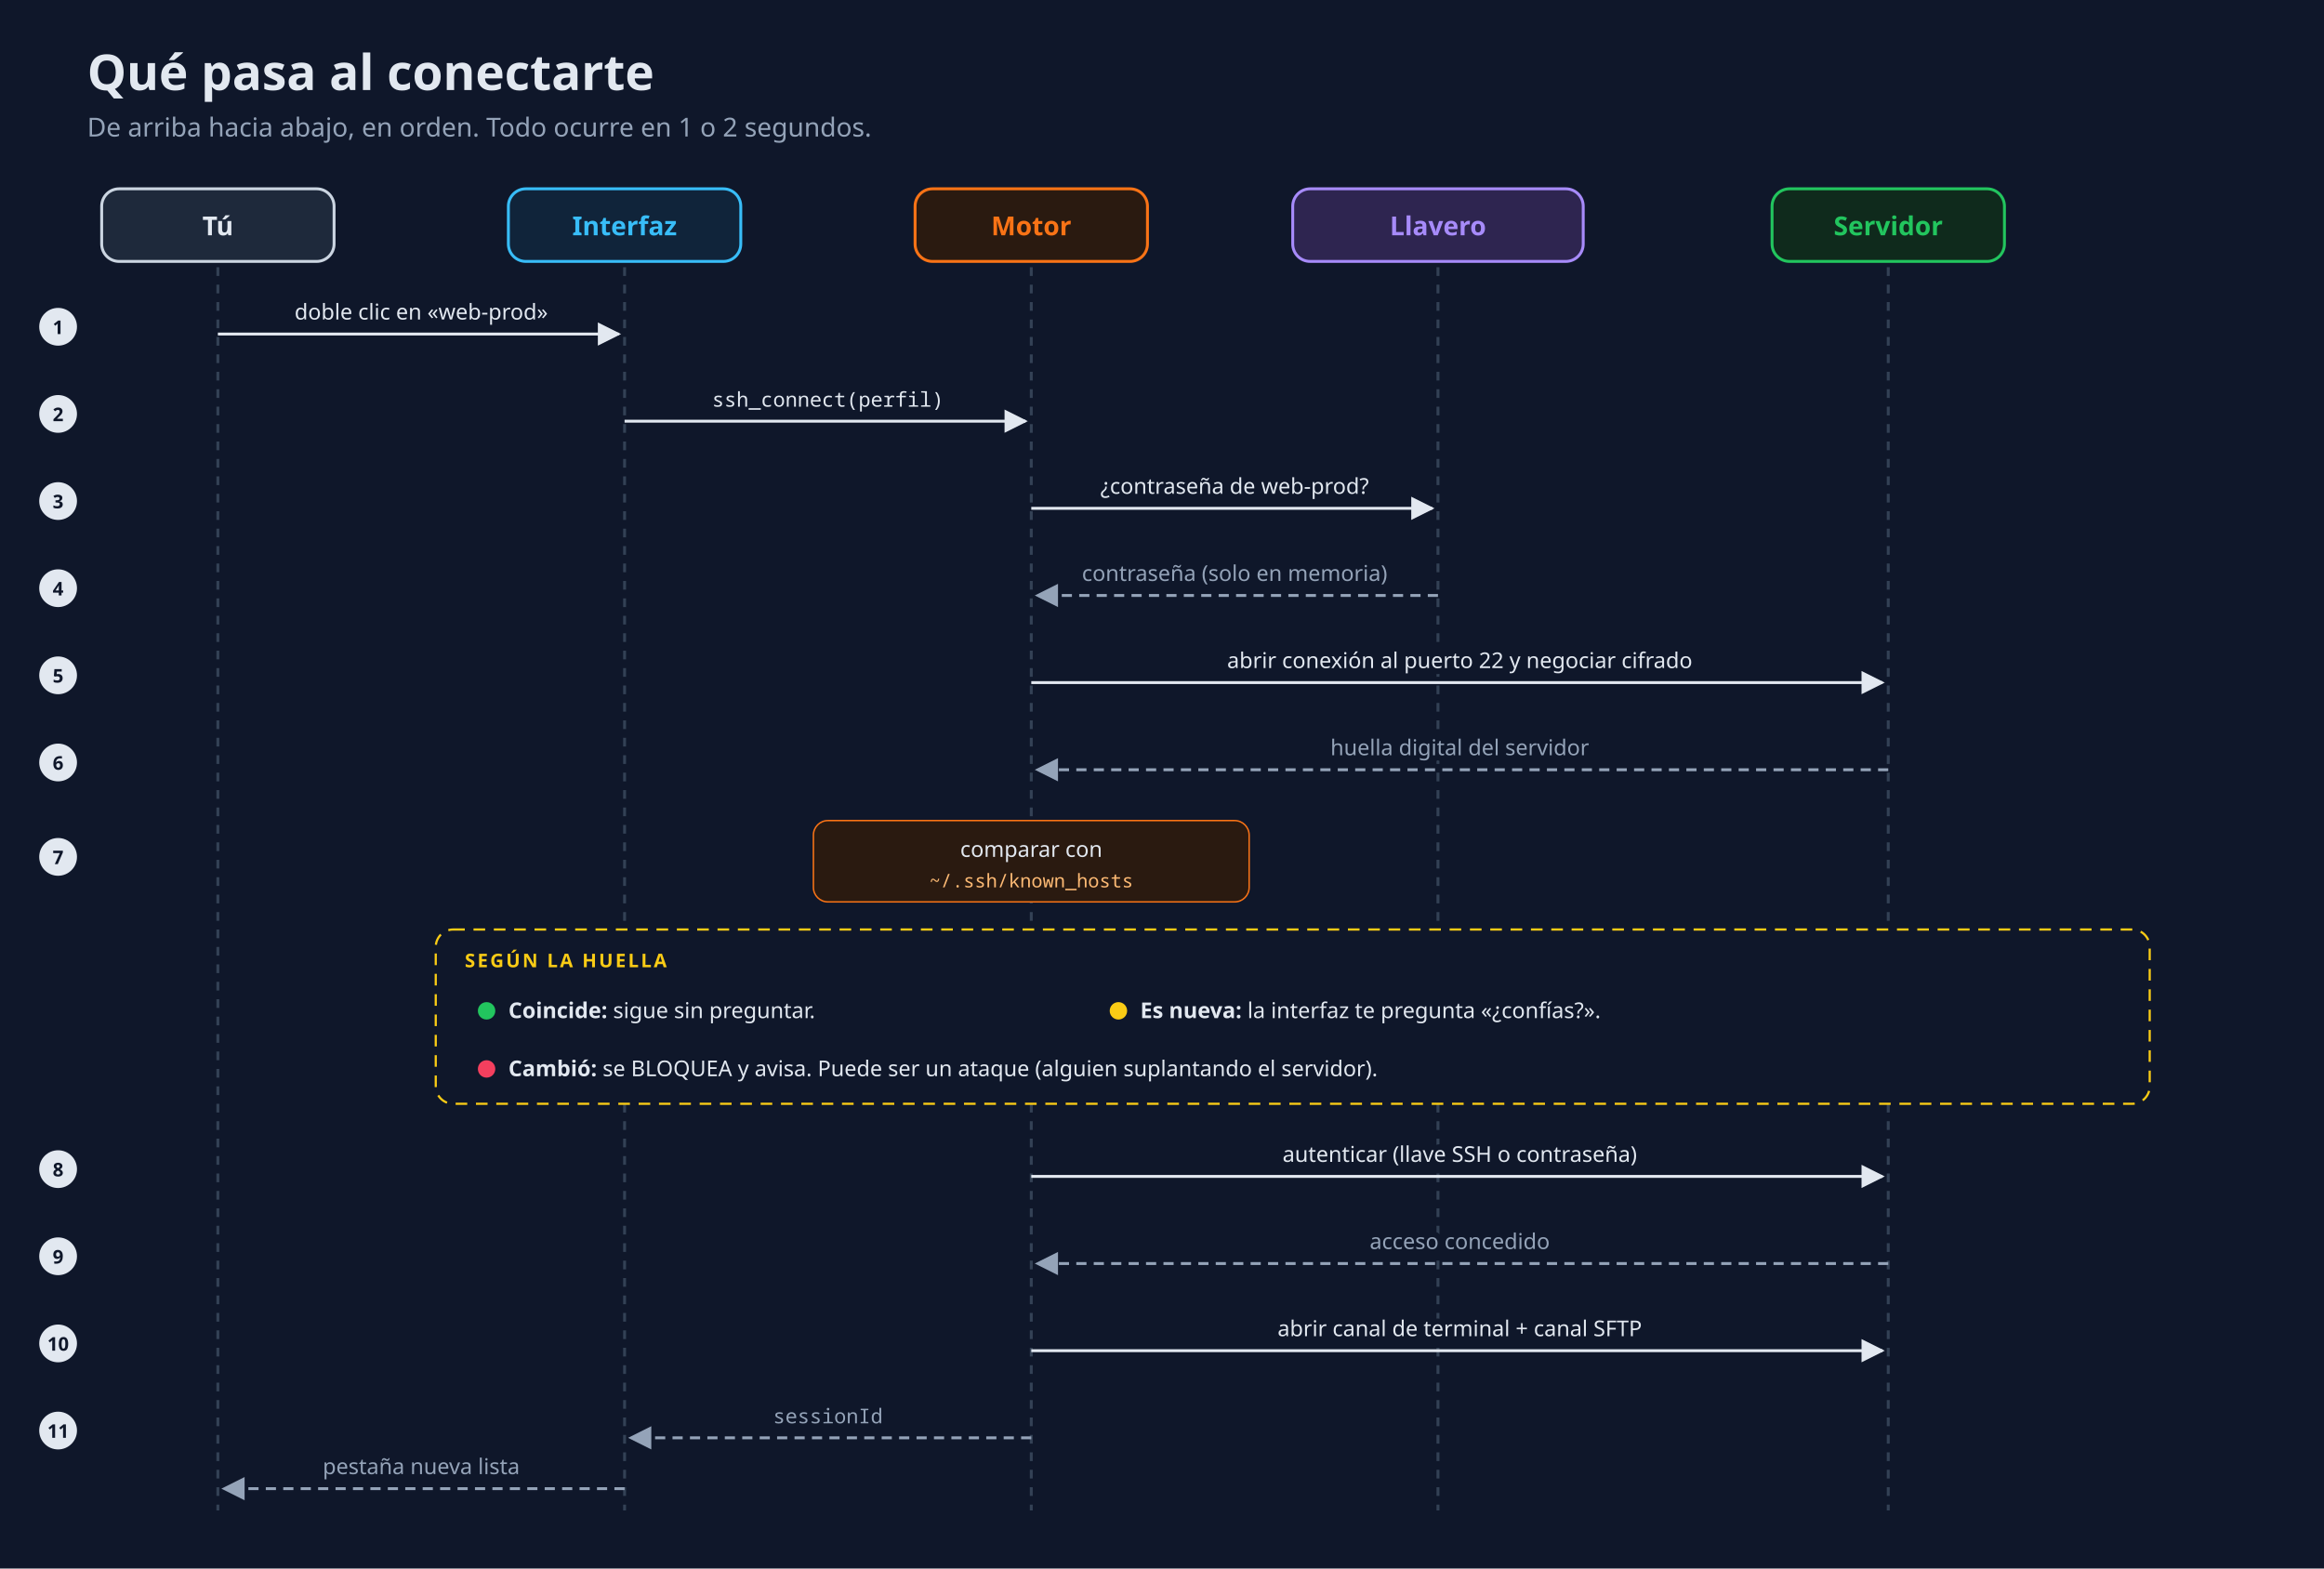
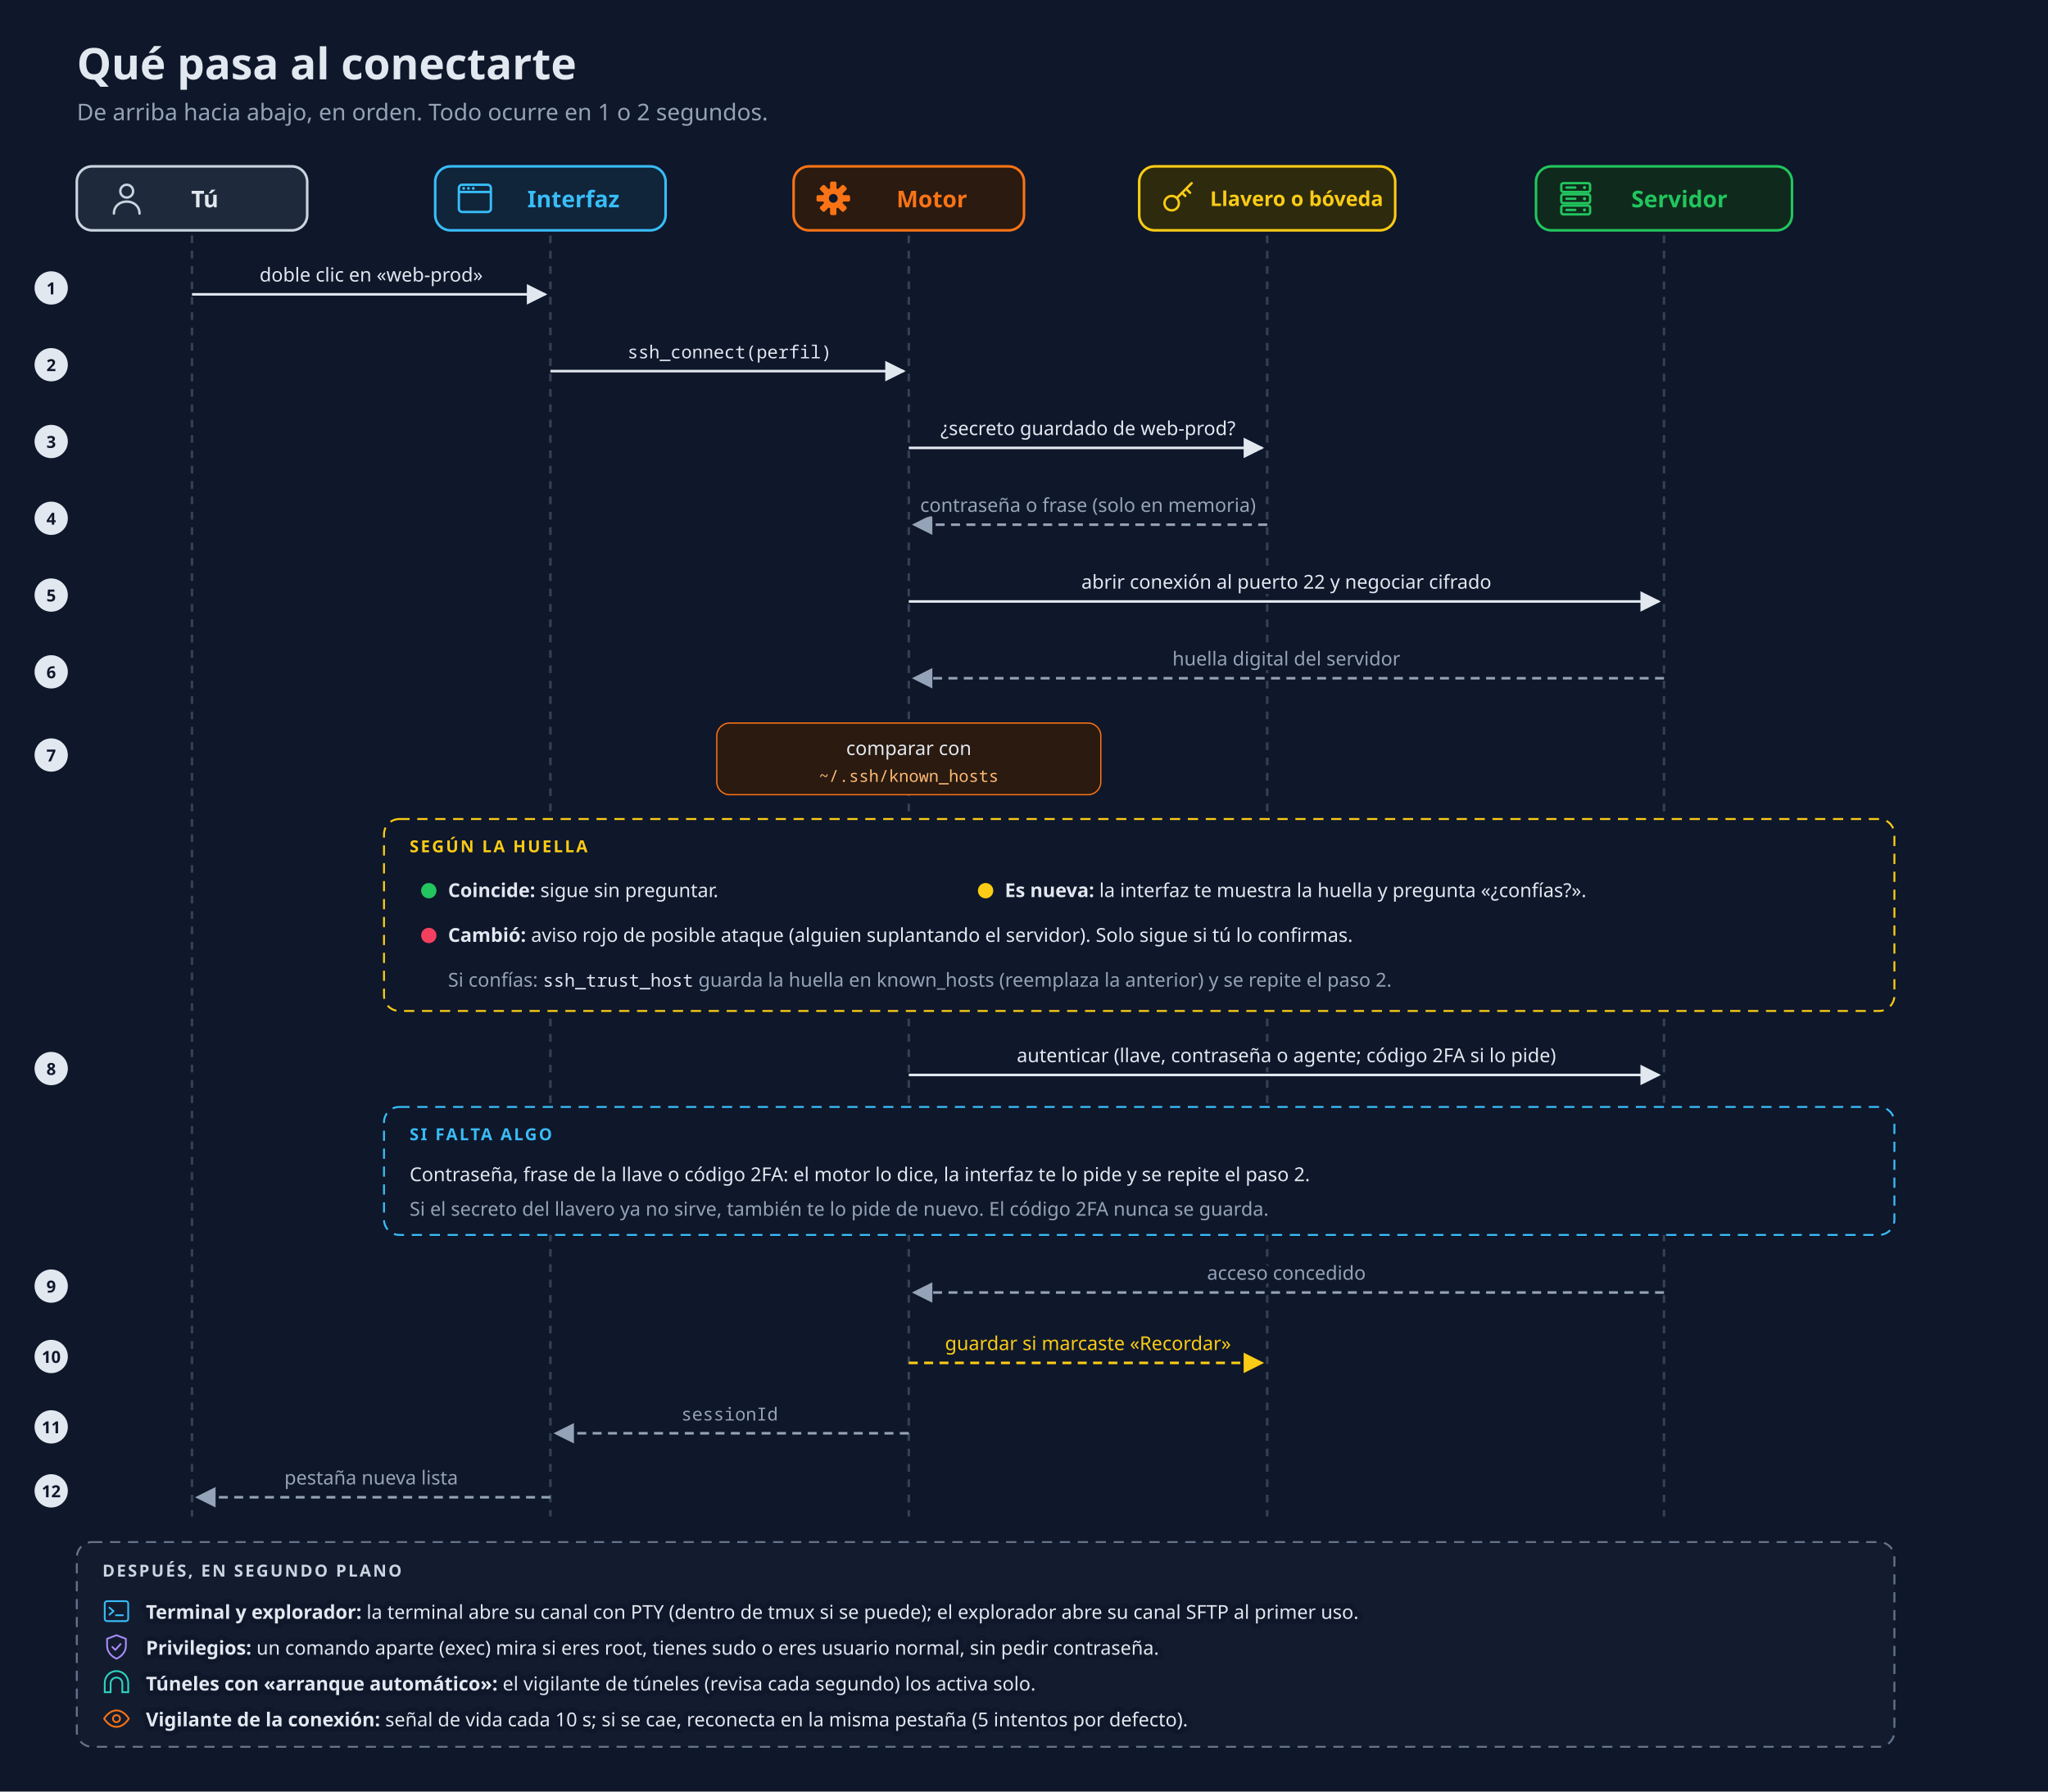
- <svg xmlns="http://www.w3.org/2000/svg" width="1600" height="1080" viewBox="0 0 1600 1080">
+ <svg xmlns="http://www.w3.org/2000/svg" width="1600" height="1400" viewBox="0 0 1600 1400">
  <defs>
    <marker id="m" viewBox="0 0 10 10" refX="9" refY="5" markerWidth="8" markerHeight="8" orient="auto">
      <path d="M0,0 L10,5 L0,10 z" fill="#e2e8f0" />
    </marker>
    <marker id="md" viewBox="0 0 10 10" refX="9" refY="5" markerWidth="8" markerHeight="8" orient="auto">
      <path d="M0,0 L10,5 L0,10 z" fill="#94a3b8" />
    </marker>
+     <marker id="my" viewBox="0 0 10 10" refX="9" refY="5" markerWidth="8" markerHeight="8" orient="auto">
+       <path d="M0,0 L10,5 L0,10 z" fill="#facc15" />
+     </marker>
+     <symbol id="i-pc" viewBox="0 0 48 48">
+       <g fill="none" stroke="currentColor" stroke-width="3" stroke-linecap="round" stroke-linejoin="round">
+         <rect x="5" y="7" width="38" height="26" rx="3" />
+         <path d="M18 41h12M24 33v8" />
+       </g>
+     </symbol>
+     <symbol id="i-window" viewBox="0 0 48 48">
+       <g fill="none" stroke="currentColor" stroke-width="3" stroke-linejoin="round">
+         <rect x="4" y="7" width="40" height="34" rx="4" />
+         <path d="M4 16h40" />
+       </g>
+       <g fill="currentColor">
+         <circle cx="10" cy="11.5" r="1.8" />
+         <circle cx="16" cy="11.5" r="1.8" />
+         <circle cx="22" cy="11.5" r="1.8" />
+       </g>
+     </symbol>
+     <symbol id="i-gear" viewBox="0 0 48 48">
+       <g fill="currentColor">
+         <rect x="20" y="3" width="8" height="10" rx="2" />
+         <rect x="20" y="35" width="8" height="10" rx="2" />
+         <rect x="3" y="20" width="10" height="8" rx="2" />
+         <rect x="35" y="20" width="10" height="8" rx="2" />
+         <rect x="20" y="3" width="8" height="10" rx="2" transform="rotate(45 24 24)" />
+         <rect x="20" y="35" width="8" height="10" rx="2" transform="rotate(45 24 24)" />
+         <rect x="3" y="20" width="10" height="8" rx="2" transform="rotate(45 24 24)" />
+         <rect x="35" y="20" width="10" height="8" rx="2" transform="rotate(45 24 24)" />
+       </g>
+       <circle cx="24" cy="24" r="13" fill="currentColor" />
+       <circle cx="24" cy="24" r="5.5" fill="#0f172a" />
+     </symbol>
+     <symbol id="i-server" viewBox="0 0 48 48">
+       <g fill="none" stroke="currentColor" stroke-width="3" stroke-linejoin="round">
+         <rect x="6" y="5" width="36" height="11" rx="2.5" />
+         <rect x="6" y="19" width="36" height="11" rx="2.5" />
+         <rect x="6" y="33" width="36" height="11" rx="2.5" />
+       </g>
+       <g fill="currentColor">
+         <circle cx="35" cy="10.5" r="2" />
+         <circle cx="35" cy="24.5" r="2" />
+         <circle cx="35" cy="38.5" r="2" />
+         <rect x="11" y="9" width="14" height="3" rx="1.5" />
+         <rect x="11" y="23" width="14" height="3" rx="1.5" />
+         <rect x="11" y="37" width="14" height="3" rx="1.5" />
+       </g>
+     </symbol>
+     <symbol id="i-cloud" viewBox="0 0 48 48">
+       <path d="M14 38h22a9 9 0 0 0 1-17.9A12 12 0 0 0 14.3 17 10.5 10.5 0 0 0 14 38z" fill="none" stroke="currentColor" stroke-width="3" stroke-linejoin="round" />
+     </symbol>
+     <symbol id="i-git" viewBox="0 0 48 48">
+       <g fill="none" stroke="currentColor" stroke-width="3" stroke-linecap="round">
+         <circle cx="14" cy="10" r="5" />
+         <circle cx="14" cy="38" r="5" />
+         <circle cx="34" cy="16" r="5" />
+         <path d="M14 15v18M34 21c0 9-20 6-20 12" />
+       </g>
+     </symbol>
+     <symbol id="i-db" viewBox="0 0 48 48">
+       <g fill="none" stroke="currentColor" stroke-width="3">
+         <ellipse cx="24" cy="10" rx="16" ry="6" />
+         <path d="M8 10v28c0 3.3 7.2 6 16 6s16-2.7 16-6V10" />
+         <path d="M8 19c0 3.3 7.2 6 16 6s16-2.7 16-6M8 28.5c0 3.3 7.2 6 16 6s16-2.7 16-6" />
+       </g>
+     </symbol>
+     <symbol id="i-key" viewBox="0 0 48 48">
+       <g fill="none" stroke="currentColor" stroke-width="3" stroke-linecap="round" stroke-linejoin="round">
+         <circle cx="15" cy="30" r="9" />
+         <path d="M21.5 23.5 40 5M33 12l5 5M28 17l4 4" />
+       </g>
+     </symbol>
+     <symbol id="i-folder" viewBox="0 0 48 48">
+       <path d="M5 13a3 3 0 0 1 3-3h10l4 5h18a3 3 0 0 1 3 3v19a3 3 0 0 1-3 3H8a3 3 0 0 1-3-3z" fill="none" stroke="currentColor" stroke-width="3" stroke-linejoin="round" />
+     </symbol>
+     <symbol id="i-file" viewBox="0 0 48 48">
+       <g fill="none" stroke="currentColor" stroke-width="3" stroke-linejoin="round">
+         <path d="M12 4h17l9 9v31H12z" />
+         <path d="M29 4v9h9M18 24h14M18 31h14" />
+       </g>
+     </symbol>
+     <symbol id="i-lock" viewBox="0 0 48 48">
+       <g fill="none" stroke="currentColor" stroke-width="3" stroke-linejoin="round">
+         <rect x="9" y="21" width="30" height="22" rx="3" />
+         <path d="M15 21v-6a9 9 0 0 1 18 0v6" />
+       </g>
+       <circle cx="24" cy="32" r="3" fill="currentColor" />
+     </symbol>
+     <symbol id="i-chip" viewBox="0 0 48 48">
+       <g fill="none" stroke="currentColor" stroke-width="3" stroke-linecap="round">
+         <rect x="12" y="12" width="24" height="24" rx="3" />
+         <path d="M18 5v6M24 5v6M30 5v6M18 37v6M24 37v6M30 37v6M5 18h6M5 24h6M5 30h6M37 18h6M37 24h6M37 30h6" />
+       </g>
+       <rect x="19" y="19" width="10" height="10" rx="1.5" fill="currentColor" />
+     </symbol>
+     <symbol id="i-box" viewBox="0 0 48 48">
+       <g fill="none" stroke="currentColor" stroke-width="3" stroke-linejoin="round">
+         <path d="M24 4 42 13v22L24 44 6 35V13z" />
+         <path d="M6 13l18 9 18-9M24 22v22" />
+       </g>
+     </symbol>
+     <symbol id="i-term" viewBox="0 0 48 48">
+       <g fill="none" stroke="currentColor" stroke-width="3" stroke-linecap="round" stroke-linejoin="round">
+         <rect x="4" y="7" width="40" height="34" rx="4" />
+         <path d="M12 18l7 6-7 6M23 31h12" />
+       </g>
+     </symbol>
+     <symbol id="i-shield" viewBox="0 0 48 48">
+       <g fill="none" stroke="currentColor" stroke-width="3" stroke-linejoin="round" stroke-linecap="round">
+         <path d="M24 4 40 10v12c0 10-7 18-16 22C15 40 8 32 8 22V10z" />
+         <path d="M17 24l5 5 9-10" />
+       </g>
+     </symbol>
+     <symbol id="i-chart" viewBox="0 0 48 48">
+       <g fill="none" stroke="currentColor" stroke-width="3" stroke-linecap="round" stroke-linejoin="round">
+         <path d="M6 6v36h36" />
+         <path d="M12 32l9-10 7 6 12-15" />
+       </g>
+     </symbol>
+     <symbol id="i-user" viewBox="0 0 48 48">
+       <g fill="none" stroke="currentColor" stroke-width="3" stroke-linecap="round">
+         <circle cx="24" cy="15" r="8" />
+         <path d="M8 43c0-9 7-15 16-15s16 6 16 15" />
+       </g>
+     </symbol>
+     <symbol id="i-tunnel" viewBox="0 0 48 48">
+       <g fill="none" stroke="currentColor" stroke-width="3" stroke-linecap="round" stroke-linejoin="round">
+         <path d="M4 40V24a20 20 0 0 1 40 0v16" />
+         <path d="M14 40V25a10 10 0 0 1 20 0v15" />
+         <path d="M4 40h10M34 40h10" />
+       </g>
+     </symbol>
+     <symbol id="i-globe" viewBox="0 0 48 48">
+       <g fill="none" stroke="currentColor" stroke-width="3">
+         <circle cx="24" cy="24" r="19" />
+         <ellipse cx="24" cy="24" rx="8" ry="19" />
+         <path d="M5 24h38M8 14h32M8 34h32" />
+       </g>
+     </symbol>
+     <symbol id="i-play" viewBox="0 0 48 48">
+       <path d="M14 8l26 16-26 16z" fill="none" stroke="currentColor" stroke-width="3" stroke-linejoin="round" />
+     </symbol>
+     <symbol id="i-stop" viewBox="0 0 48 48">
+       <rect x="9" y="9" width="30" height="30" rx="4" fill="none" stroke="currentColor" stroke-width="3" />
+     </symbol>
+     <symbol id="i-tag" viewBox="0 0 48 48">
+       <g fill="none" stroke="currentColor" stroke-width="3" stroke-linejoin="round">
+         <path d="M5 6h18l20 20-17 17L5 23z" />
+       </g>
+       <circle cx="14" cy="15" r="3" fill="currentColor" />
+     </symbol>
+     <symbol id="i-download" viewBox="0 0 48 48">
+       <g fill="none" stroke="currentColor" stroke-width="3" stroke-linecap="round" stroke-linejoin="round">
+         <path d="M24 6v24M14 21l10 10 10-10M6 36v6h36v-6" />
+       </g>
+     </symbol>
+     <symbol id="i-hand" viewBox="0 0 48 48">
+       <g fill="none" stroke="currentColor" stroke-width="3" stroke-linecap="round" stroke-linejoin="round">
+         <path d="M16 26V9a3 3 0 0 1 6 0v14M22 21V6a3 3 0 0 1 6 0v15M28 21V9a3 3 0 0 1 6 0v14M34 23v-7a3 3 0 0 1 6 0v12c0 9-6 16-15 16-6 0-9-3-12-7l-6-9a3 3 0 0 1 5-3l3 3" />
+       </g>
+     </symbol>
+     <symbol id="i-history" viewBox="0 0 48 48">
+       <g fill="none" stroke="currentColor" stroke-width="3" stroke-linecap="round" stroke-linejoin="round">
+         <path d="M7 24a17 17 0 1 0 5-12" />
+         <path d="M6 6v8h8M24 14v11l7 4" />
+       </g>
+     </symbol>
+     <symbol id="i-eye" viewBox="0 0 48 48">
+       <g fill="none" stroke="currentColor" stroke-width="3" stroke-linejoin="round">
+         <path d="M3 24s8-14 21-14 21 14 21 14-8 14-21 14S3 24 3 24z" />
+         <circle cx="24" cy="24" r="6" />
+       </g>
+     </symbol>
  </defs>
  <style>
    text{font-family:'Noto Sans','DejaVu Sans',sans-serif;fill:#e2e8f0}
    .t{font-size:34px;font-weight:700}
    .st{font-size:18px;fill:#94a3b8}
    .hd{font-size:18px;font-weight:700}
    .l{font-size:15px;paint-order:stroke;stroke:#0f172a;stroke-width:8px;stroke-linejoin:round}
    .ld{font-size:15px;fill:#94a3b8;paint-order:stroke;stroke:#0f172a;stroke-width:8px;stroke-linejoin:round}
    .n{font-size:13px;font-weight:700;fill:#0f172a}
    .mono{font-family:'Noto Sans Mono','DejaVu Sans Mono',monospace}
    .ll{stroke:#334155;stroke-width:2;stroke-dasharray:6 6}
    .a{stroke:#e2e8f0;stroke-width:2}
    .r{stroke:#94a3b8;stroke-width:2;stroke-dasharray:7 5}
+     .z{font-size:13px;font-weight:700;letter-spacing:1.5px}
  </style>
-   <rect width="1600" height="1080" fill="#0f172a" />
+   <rect width="1600" height="1400" fill="#0f172a" />
  <text x="60" y="62" class="t">Qué pasa al conectarte</text>
  <text x="60" y="94" class="st">De arriba hacia abajo, en orden. Todo ocurre en 1 o 2 segundos.</text>
-   <rect x="70" y="130" width="160" height="50" rx="12" fill="#1e293b" stroke="#cbd5e1" stroke-width="2" />
-   <text x="150" y="162" text-anchor="middle" class="hd">Tú</text>
-   <rect x="350" y="130" width="160" height="50" rx="12" fill="#10243a" stroke="#38bdf8" stroke-width="2" />
-   <text x="430" y="162" text-anchor="middle" class="hd" style="fill:#38bdf8">Interfaz</text>
-   <rect x="630" y="130" width="160" height="50" rx="12" fill="#2a1a10" stroke="#f97316" stroke-width="2" />
-   <text x="710" y="162" text-anchor="middle" class="hd" style="fill:#f97316">Motor</text>
-   <rect x="890" y="130" width="200" height="50" rx="12" fill="#2e2550" stroke="#a78bfa" stroke-width="2" />
-   <text x="990" y="162" text-anchor="middle" class="hd" style="fill:#a78bfa">Llavero</text>
-   <rect x="1220" y="130" width="160" height="50" rx="12" fill="#0f2a1c" stroke="#22c55e" stroke-width="2" />
-   <text x="1300" y="162" text-anchor="middle" class="hd" style="fill:#22c55e">Servidor</text>
-   <line x1="150" y1="184" x2="150" y2="1040" class="ll" />
-   <line x1="430" y1="184" x2="430" y2="1040" class="ll" />
-   <line x1="710" y1="184" x2="710" y2="1040" class="ll" />
-   <line x1="990" y1="184" x2="990" y2="1040" class="ll" />
-   <line x1="1300" y1="184" x2="1300" y2="1040" class="ll" />
+   <rect x="60" y="130" width="180" height="50" rx="12" fill="#1e293b" stroke="#cbd5e1" stroke-width="2" />
+   <use href="#i-user" x="84" y="140" width="30" height="30" style="color:#cbd5e1" />
+   <text x="160" y="162" text-anchor="middle" class="hd">Tú</text>
+   <rect x="340" y="130" width="180" height="50" rx="12" fill="#10243a" stroke="#38bdf8" stroke-width="2" />
+   <use href="#i-window" x="356" y="140" width="30" height="30" style="color:#38bdf8" />
+   <text x="448" y="162" text-anchor="middle" class="hd" style="fill:#38bdf8">Interfaz</text>
+   <rect x="620" y="130" width="180" height="50" rx="12" fill="#2a1a10" stroke="#f97316" stroke-width="2" />
+   <use href="#i-gear" x="636" y="140" width="30" height="30" style="color:#f97316" />
+   <text x="728" y="162" text-anchor="middle" class="hd" style="fill:#f97316">Motor</text>
+   <rect x="890" y="130" width="200" height="50" rx="12" fill="#2e2a0e" stroke="#facc15" stroke-width="2" />
+   <use href="#i-key" x="906" y="140" width="30" height="30" style="color:#facc15" />
+   <text x="1013" y="161" text-anchor="middle" class="hd" style="fill:#facc15;font-size:16px">Llavero o bóveda</text>
+   <rect x="1200" y="130" width="200" height="50" rx="12" fill="#0f2a1c" stroke="#22c55e" stroke-width="2" />
+   <use href="#i-server" x="1216" y="140" width="30" height="30" style="color:#22c55e" />
+   <text x="1312" y="162" text-anchor="middle" class="hd" style="fill:#22c55e">Servidor</text>
+   <line x1="150" y1="184" x2="150" y2="1185" class="ll" />
+   <line x1="430" y1="184" x2="430" y2="1185" class="ll" />
+   <line x1="710" y1="184" x2="710" y2="1185" class="ll" />
+   <line x1="990" y1="184" x2="990" y2="1185" class="ll" />
+   <line x1="1300" y1="184" x2="1300" y2="1185" class="ll" />
  <circle cx="40" cy="225" r="13" fill="#e2e8f0" />
  <text x="40" y="230" text-anchor="middle" class="n">1</text>
  <line x1="150" y1="230" x2="426" y2="230" class="a" marker-end="url(#m)" />
  <text x="290" y="220" text-anchor="middle" class="l">doble clic en «web-prod»</text>
  <circle cx="40" cy="285" r="13" fill="#e2e8f0" />
  <text x="40" y="290" text-anchor="middle" class="n">2</text>
  <line x1="430" y1="290" x2="706" y2="290" class="a" marker-end="url(#m)" />
  <text x="570" y="280" text-anchor="middle" class="l mono" style="font-size:14px">ssh_connect(perfil)</text>
  <circle cx="40" cy="345" r="13" fill="#e2e8f0" />
  <text x="40" y="350" text-anchor="middle" class="n">3</text>
  <line x1="710" y1="350" x2="986" y2="350" class="a" marker-end="url(#m)" />
-   <text x="850" y="340" text-anchor="middle" class="l">¿contraseña de web-prod?</text>
+   <text x="850" y="340" text-anchor="middle" class="l">¿secreto guardado de web-prod?</text>
  <circle cx="40" cy="405" r="13" fill="#e2e8f0" />
  <text x="40" y="410" text-anchor="middle" class="n">4</text>
  <line x1="990" y1="410" x2="714" y2="410" class="r" marker-end="url(#md)" />
-   <text x="850" y="400" text-anchor="middle" class="ld">contraseña (solo en memoria)</text>
+   <text x="850" y="400" text-anchor="middle" class="ld">contraseña o frase (solo en memoria)</text>
  <circle cx="40" cy="465" r="13" fill="#e2e8f0" />
  <text x="40" y="470" text-anchor="middle" class="n">5</text>
  <line x1="710" y1="470" x2="1296" y2="470" class="a" marker-end="url(#m)" />
  <text x="1005" y="460" text-anchor="middle" class="l">abrir conexión al puerto 22 y negociar cifrado</text>
  <circle cx="40" cy="525" r="13" fill="#e2e8f0" />
  <text x="40" y="530" text-anchor="middle" class="n">6</text>
  <line x1="1300" y1="530" x2="714" y2="530" class="r" marker-end="url(#md)" />
  <text x="1005" y="520" text-anchor="middle" class="ld">huella digital del servidor</text>
  <circle cx="40" cy="590" r="13" fill="#e2e8f0" />
  <text x="40" y="595" text-anchor="middle" class="n">7</text>
  <rect x="560" y="565" width="300" height="56" rx="10" fill="#2a1a10" stroke="#f97316" />
  <text x="710" y="590" text-anchor="middle" style="font-size:15px">comparar con</text>
  <text x="710" y="611" text-anchor="middle" class="mono" style="font-size:13px;fill:#fdba74">~/.ssh/known_hosts</text>
-   <rect x="300" y="640" width="1180" height="120" rx="12" fill="#0f172a" stroke="#facc15" stroke-width="1.5" stroke-dasharray="8 6" />
-   <text x="320" y="666" style="font-size:13px;font-weight:700;letter-spacing:1.5px;fill:#facc15">SEGÚN LA HUELLA</text>
+   <rect x="300" y="640" width="1180" height="150" rx="12" fill="#0f172a" stroke="#facc15" stroke-width="1.5" stroke-dasharray="8 6" />
+   <text x="320" y="666" class="z" style="fill:#facc15">SEGÚN LA HUELLA</text>
  <circle cx="335" cy="696" r="6" fill="#22c55e" />
  <text x="350" y="701" class="l">
    <tspan font-weight="700">Coincide:</tspan> sigue sin preguntar.</text>
  <circle cx="770" cy="696" r="6" fill="#facc15" />
  <text x="785" y="701" class="l">
-     <tspan font-weight="700">Es nueva:</tspan> la interfaz te pregunta «¿confías?».</text>
-   <circle cx="335" cy="736" r="6" fill="#f43f5e" />
-   <text x="350" y="741" class="l">
-     <tspan font-weight="700">Cambió:</tspan> se BLOQUEA y avisa. Puede ser un ataque (alguien suplantando el servidor).</text>
-   <circle cx="40" cy="805" r="13" fill="#e2e8f0" />
-   <text x="40" y="810" text-anchor="middle" class="n">8</text>
-   <line x1="710" y1="810" x2="1296" y2="810" class="a" marker-end="url(#m)" />
-   <text x="1005" y="800" text-anchor="middle" class="l">autenticar (llave SSH o contraseña)</text>
-   <circle cx="40" cy="865" r="13" fill="#e2e8f0" />
-   <text x="40" y="870" text-anchor="middle" class="n">9</text>
-   <line x1="1300" y1="870" x2="714" y2="870" class="r" marker-end="url(#md)" />
-   <text x="1005" y="860" text-anchor="middle" class="ld">acceso concedido</text>
-   <circle cx="40" cy="925" r="13" fill="#e2e8f0" />
-   <text x="40" y="930" text-anchor="middle" class="n">10</text>
-   <line x1="710" y1="930" x2="1296" y2="930" class="a" marker-end="url(#m)" />
-   <text x="1005" y="920" text-anchor="middle" class="l">abrir canal de terminal + canal SFTP</text>
-   <circle cx="40" cy="985" r="13" fill="#e2e8f0" />
-   <text x="40" y="990" text-anchor="middle" class="n">11</text>
-   <line x1="710" y1="990" x2="434" y2="990" class="r" marker-end="url(#md)" />
-   <text x="570" y="980" text-anchor="middle" class="ld mono" style="font-size:14px">sessionId</text>
-   <line x1="430" y1="1025" x2="154" y2="1025" class="r" marker-end="url(#md)" />
-   <text x="290" y="1015" text-anchor="middle" class="ld">pestaña nueva lista</text>
+     <tspan font-weight="700">Es nueva:</tspan> la interfaz te muestra la huella y pregunta «¿confías?».</text>
+   <circle cx="335" cy="731" r="6" fill="#f43f5e" />
+   <text x="350" y="736" class="l">
+     <tspan font-weight="700">Cambió:</tspan> aviso rojo de posible ataque (alguien suplantando el servidor). Solo sigue si tú lo confirmas.</text>
+   <text x="350" y="771" class="l" style="fill:#94a3b8">Si confías: <tspan class="mono" style="font-size:14px;fill:#e2e8f0">ssh_trust_host</tspan> guarda la huella en known_hosts (reemplaza la anterior) y se repite el paso 2.</text>
+   <circle cx="40" cy="835" r="13" fill="#e2e8f0" />
+   <text x="40" y="840" text-anchor="middle" class="n">8</text>
+   <line x1="710" y1="840" x2="1296" y2="840" class="a" marker-end="url(#m)" />
+   <text x="1005" y="830" text-anchor="middle" class="l">autenticar (llave, contraseña o agente; código 2FA si lo pide)</text>
+   <rect x="300" y="865" width="1180" height="100" rx="12" fill="#0f172a" stroke="#38bdf8" stroke-width="1.5" stroke-dasharray="8 6" />
+   <text x="320" y="891" class="z" style="fill:#38bdf8">SI FALTA ALGO</text>
+   <text x="320" y="923" class="l">Contraseña, frase de la llave o código 2FA: el motor lo dice, la interfaz te lo pide y se repite el paso 2.</text>
+   <text x="320" y="950" class="l" style="fill:#94a3b8">Si el secreto del llavero ya no sirve, también te lo pide de nuevo. El código 2FA nunca se guarda.</text>
+   <circle cx="40" cy="1005" r="13" fill="#e2e8f0" />
+   <text x="40" y="1010" text-anchor="middle" class="n">9</text>
+   <line x1="1300" y1="1010" x2="714" y2="1010" class="r" marker-end="url(#md)" />
+   <text x="1005" y="1000" text-anchor="middle" class="ld">acceso concedido</text>
+   <circle cx="40" cy="1060" r="13" fill="#e2e8f0" />
+   <text x="40" y="1065" text-anchor="middle" class="n">10</text>
+   <line x1="710" y1="1065" x2="986" y2="1065" stroke="#facc15" stroke-width="2" stroke-dasharray="7 5" marker-end="url(#my)" />
+   <text x="850" y="1055" text-anchor="middle" class="l" style="fill:#facc15">guardar si marcaste «Recordar»</text>
+   <circle cx="40" cy="1115" r="13" fill="#e2e8f0" />
+   <text x="40" y="1120" text-anchor="middle" class="n">11</text>
+   <line x1="710" y1="1120" x2="434" y2="1120" class="r" marker-end="url(#md)" />
+   <text x="570" y="1110" text-anchor="middle" class="ld mono" style="font-size:14px">sessionId</text>
+   <circle cx="40" cy="1165" r="13" fill="#e2e8f0" />
+   <text x="40" y="1170" text-anchor="middle" class="n">12</text>
+   <line x1="430" y1="1170" x2="154" y2="1170" class="r" marker-end="url(#md)" />
+   <text x="290" y="1160" text-anchor="middle" class="ld">pestaña nueva lista</text>
+   <rect x="60" y="1205" width="1420" height="160" rx="12" fill="#131c2e" stroke="#64748b" stroke-width="1.5" stroke-dasharray="8 6" />
+   <text x="80" y="1232" class="z" style="fill:#cbd5e1">DESPUÉS, EN SEGUNDO PLANO</text>
+   <use href="#i-term" x="80" y="1248" width="22" height="22" style="color:#38bdf8" />
+   <text x="114" y="1265" class="l">
+     <tspan font-weight="700">Terminal y explorador:</tspan> la terminal abre su canal con PTY (dentro de tmux si se puede); el explorador abre su canal SFTP al primer uso.</text>
+   <use href="#i-shield" x="80" y="1276" width="22" height="22" style="color:#a78bfa" />
+   <text x="114" y="1293" class="l">
+     <tspan font-weight="700">Privilegios:</tspan> un comando aparte (exec) mira si eres root, tienes sudo o eres usuario normal, sin pedir contraseña.</text>
+   <use href="#i-tunnel" x="80" y="1304" width="22" height="22" style="color:#2dd4bf" />
+   <text x="114" y="1321" class="l">
+     <tspan font-weight="700">Túneles con «arranque automático»:</tspan> el vigilante de túneles (revisa cada segundo) los activa solo.</text>
+   <use href="#i-eye" x="80" y="1332" width="22" height="22" style="color:#f97316" />
+   <text x="114" y="1349" class="l">
+     <tspan font-weight="700">Vigilante de la conexión:</tspan> señal de vida cada 10 s; si se cae, reconecta en la misma pestaña (5 intentos por defecto).</text>
</svg>
